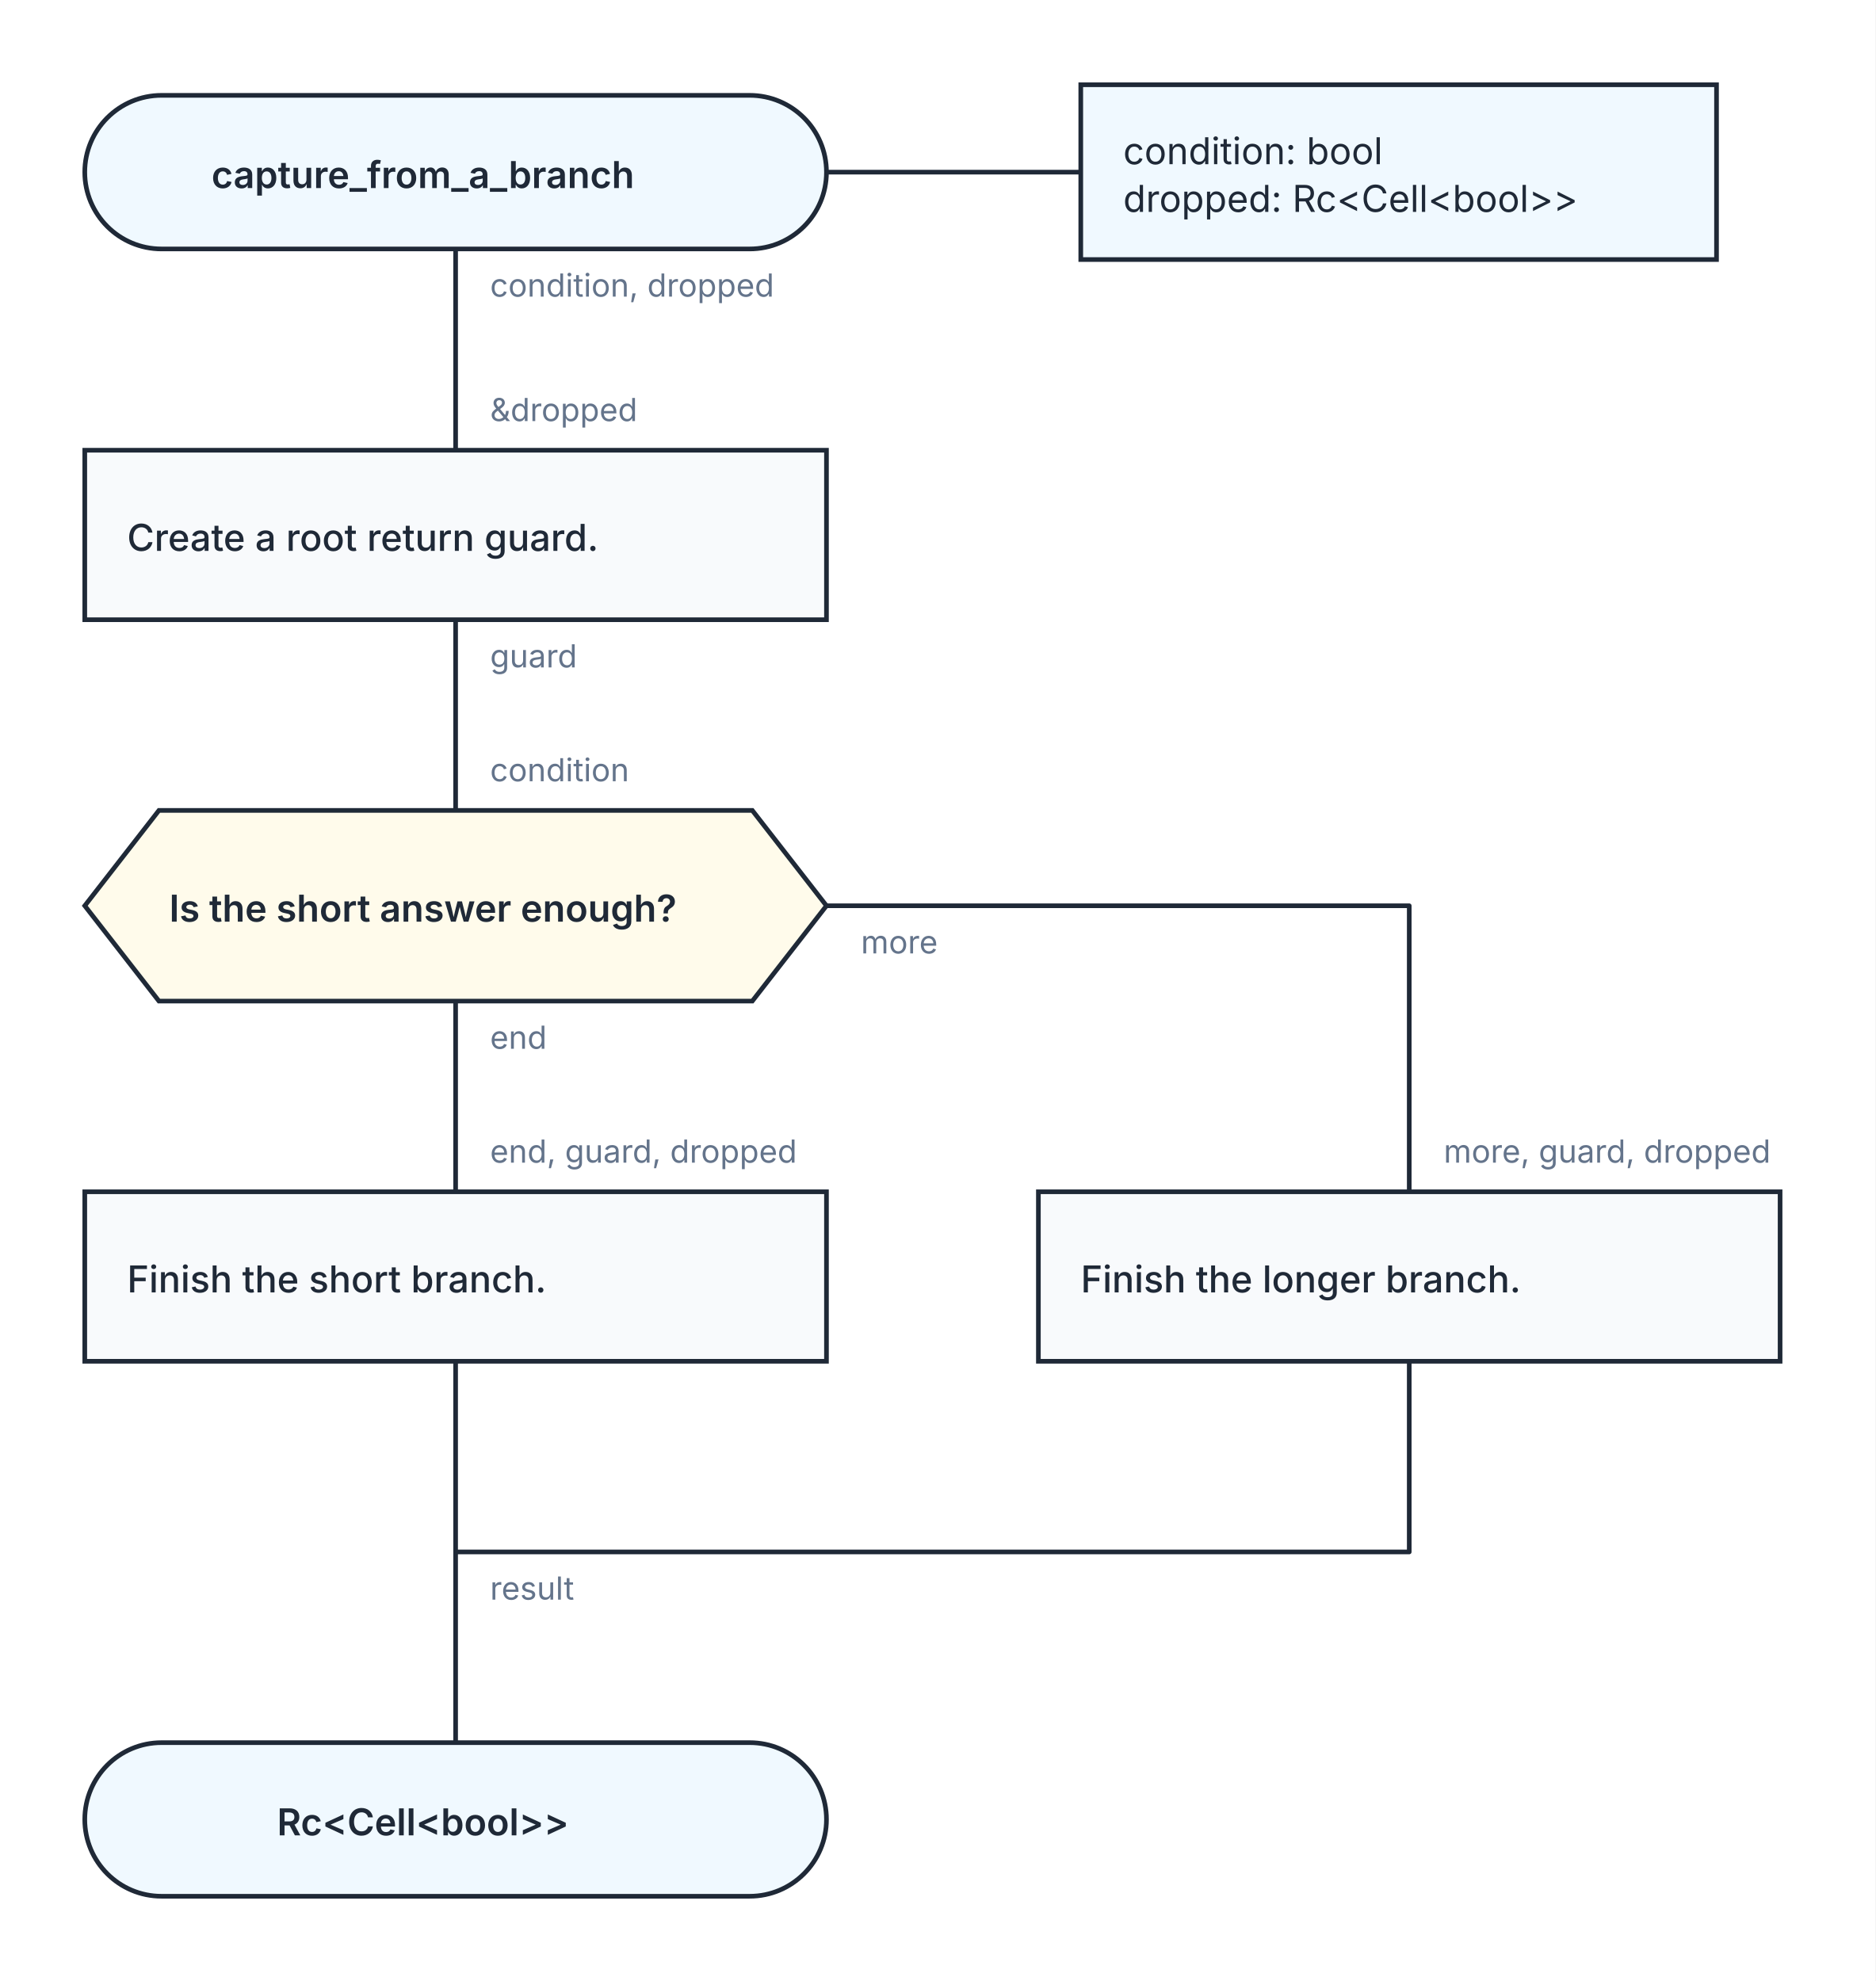
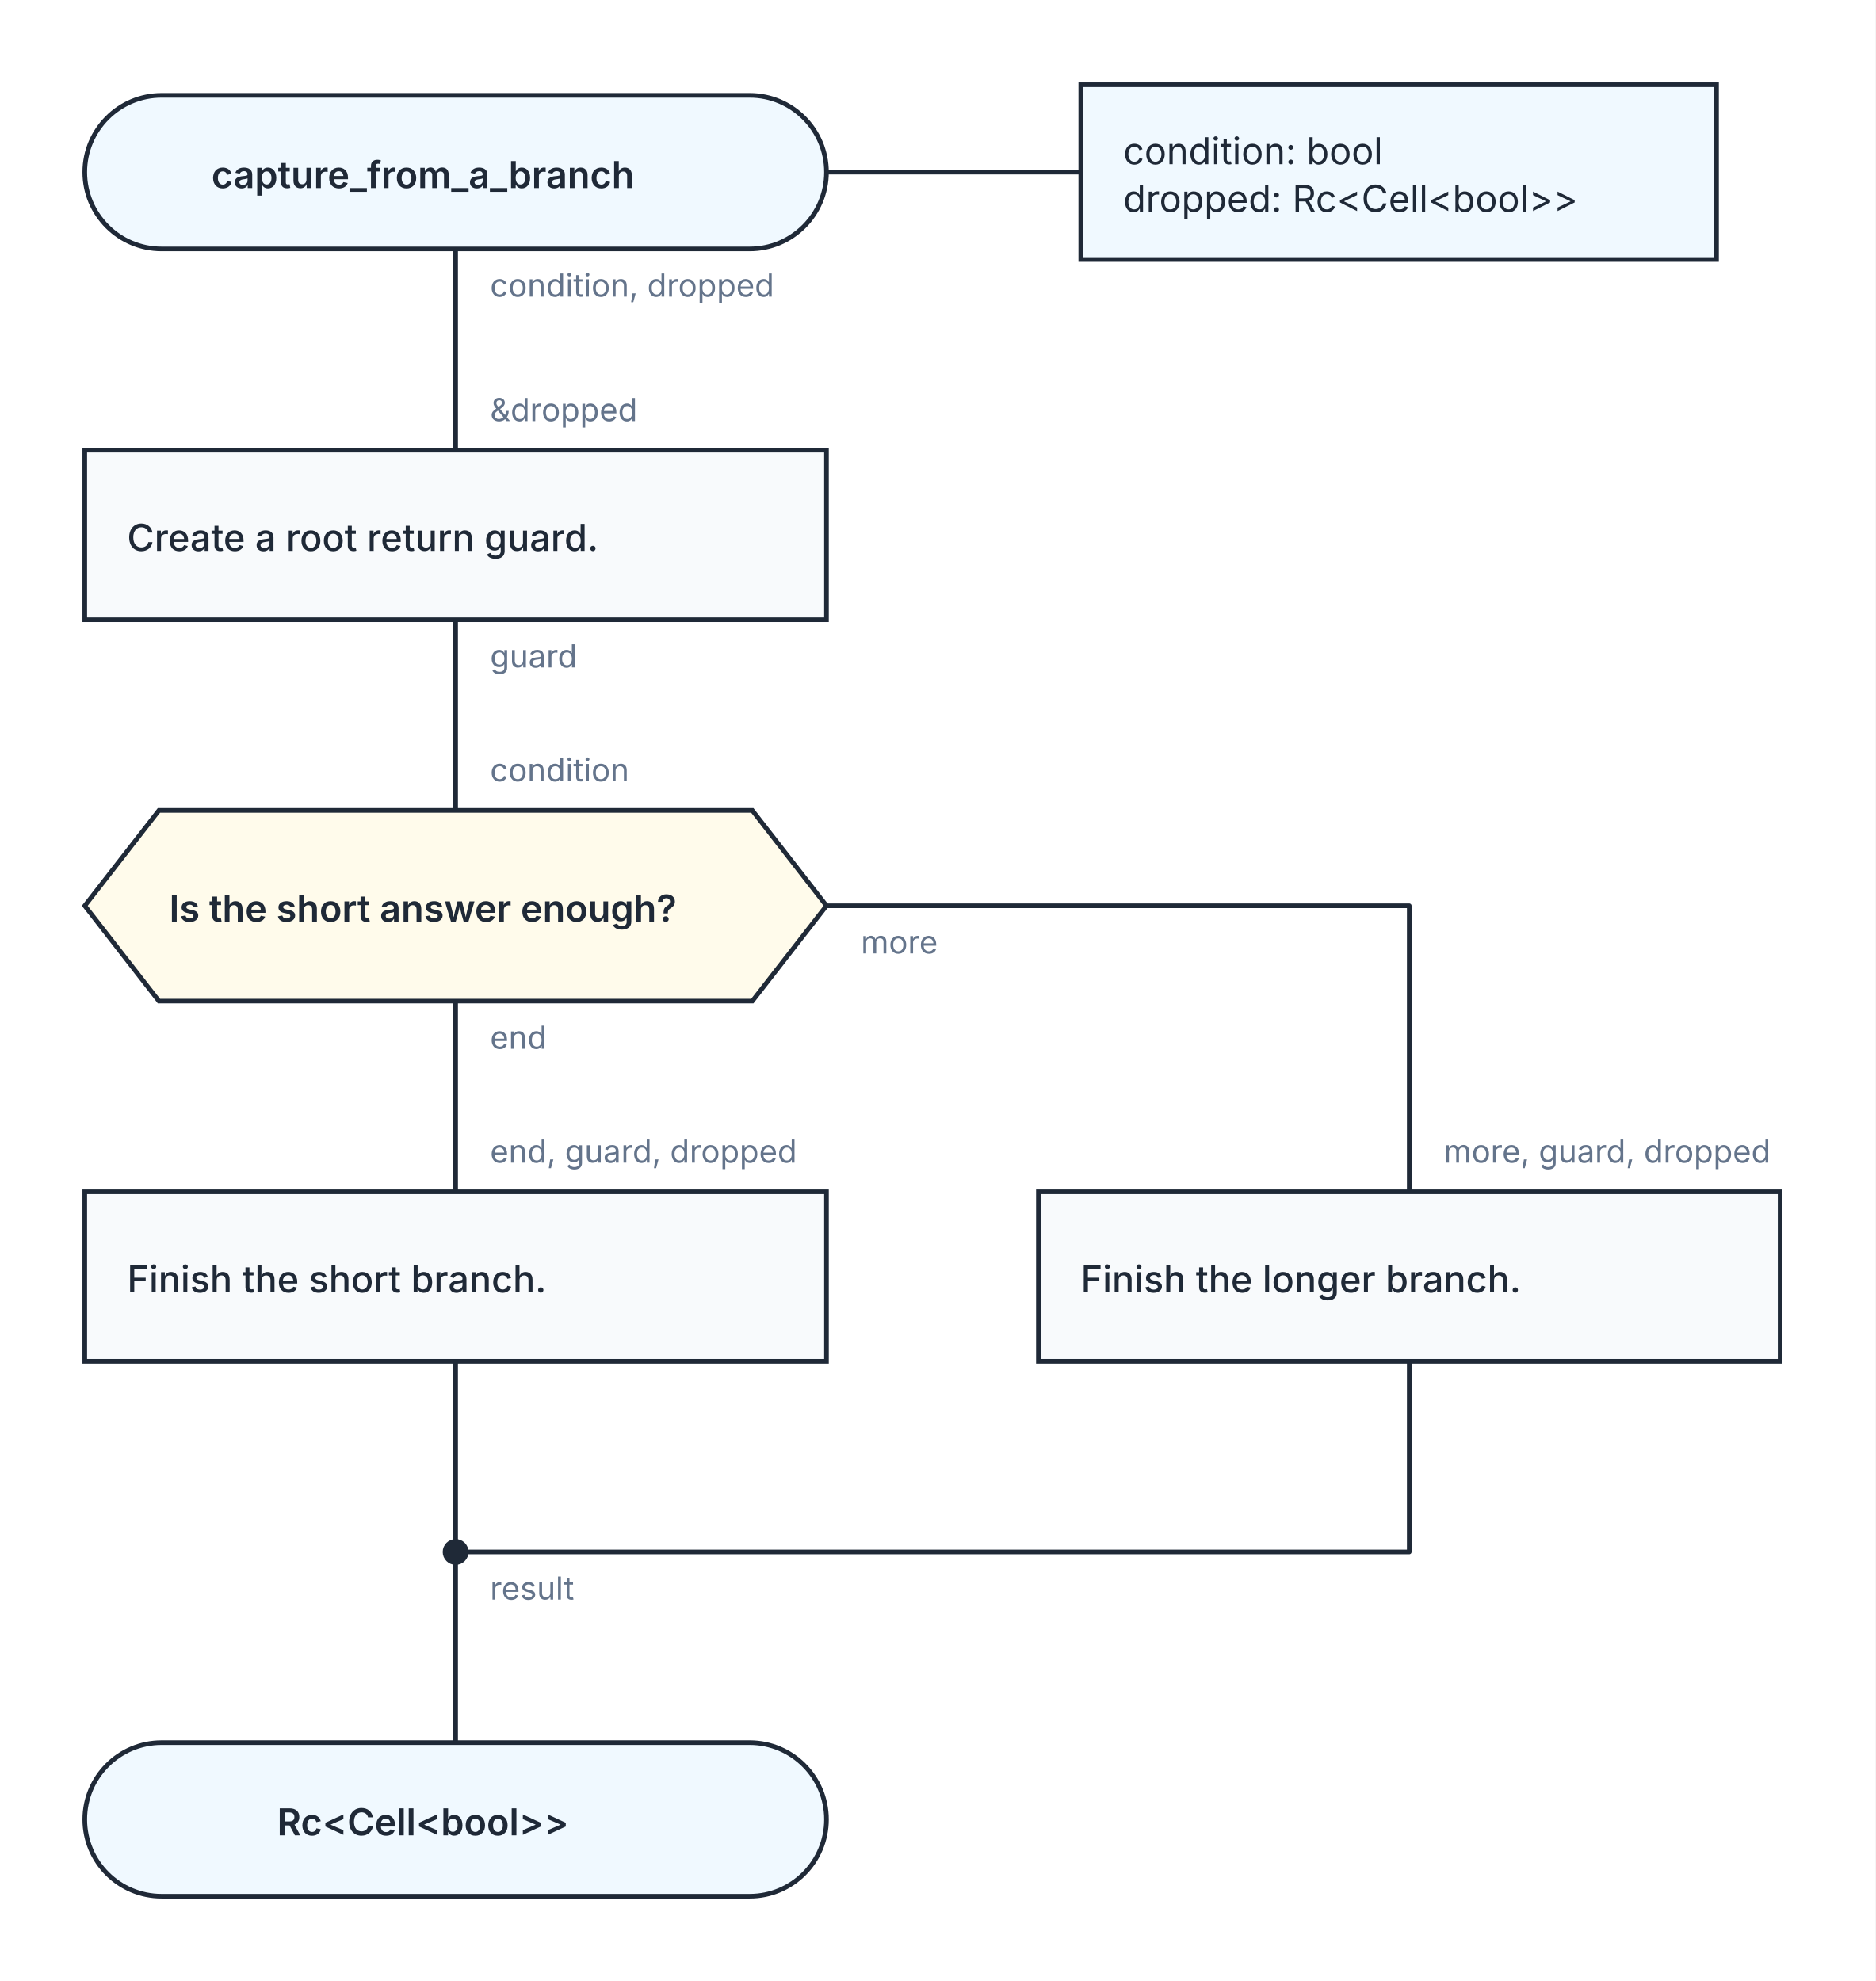
<svg xmlns="http://www.w3.org/2000/svg" width="708" height="748" viewBox="0 0 708 748" role="img" aria-labelledby="kaalang-title" aria-describedby="kaalang-description">
  <defs>
    <style>
      svg { color: #1f2937; font-family: Inter, ui-sans-serif, system-ui, -apple-system, BlinkMacSystemFont, "Segoe UI", sans-serif; text-rendering: optimizeLegibility; }
      .connection { fill: none; stroke: currentColor; stroke-width: 1.75; stroke-linecap: square; stroke-linejoin: round; }
      .connection-label { fill: #64748b; font-size: 12px; font-weight: 400; paint-order: stroke; stroke: #ffffff; stroke-width: 5px; stroke-linejoin: round; text-anchor: start; }
      .branch-label { fill: currentColor; font-weight: 500; }
      .parameter-link { fill: none; stroke: currentColor; stroke-width: 1.75; }
      .node-shape { fill: #ffffff; stroke: currentColor; stroke-width: 1.75; }
      .start .node-shape, .end .node-shape, .parameter-panel .node-shape { fill: #f0f9ff; }
      .action .node-shape { fill: #f8fafc; }
      .loop .node-shape { fill: #f0fdf4; stroke-width: 2; }
      .loop-marker { fill: #15803d; font-size: 20px; font-weight: 700; text-anchor: middle; }
      .question .node-shape { fill: #fffbeb; }
      .select .node-shape, .case .node-shape { fill: #f5f3ff; }
      .label { fill: currentColor; font-size: 14px; text-anchor: middle; }
      .start .label, .question .label, .select .label, .case .label, .end .label { font-weight: 600; }
      .action .label, .loop .label { font-weight: 500; text-anchor: start; }
      .parameter-panel .label { font-weight: 400; text-anchor: start; }
      .cycle-boundary { fill: #f0fdf433; stroke: #15803d; stroke-width: 1.5; stroke-dasharray: 7 5; }
      .cycle-caption { fill: #166534; font-size: 12px; font-weight: 600; paint-order: stroke; stroke: #ffffff; stroke-width: 4px; }
    </style>
  </defs>
  <rect width="100%" height="100%" fill="#ffffff" />
  <g class="cycle-regions">
  </g>
  <g class="connections">
    <path class="connection" d="       M 172 94 L 172 170       M 172 234 L 172 306       M 172 378 L 172 450       M 312 342 L 532 342 L 532 450       M 532 514 L 532 586 L 172 586       M 172 514 L 172 586       M 172 586 L 172 658     " />
    <text class="connection-label" x="185" y="604" xml:space="preserve">
      <tspan x="185" dy="0">result</tspan>
    </text>
    <text class="connection-label" x="185" y="112" xml:space="preserve">
      <tspan x="185" dy="0">condition, dropped</tspan>
    </text>
    <text class="connection-label" x="185" y="252" xml:space="preserve">
      <tspan x="185" dy="0">guard</tspan>
    </text>
    <text class="connection-label" x="185" y="396" xml:space="preserve">
      <tspan x="185" dy="0">end</tspan>
    </text>
    <text class="connection-label" x="325" y="360" xml:space="preserve">
      <tspan x="325" dy="0">more</tspan>
    </text>
    <text class="connection-label" x="185" y="159" xml:space="preserve">
      <tspan x="185" dy="0">&amp;dropped</tspan>
    </text>
    <text class="connection-label" x="185" y="295" xml:space="preserve">
      <tspan x="185" dy="0">condition</tspan>
    </text>
    <text class="connection-label" x="545" y="439" xml:space="preserve">
      <tspan x="545" dy="0">more, guard, dropped</tspan>
    </text>
    <text class="connection-label" x="185" y="439" xml:space="preserve">
      <tspan x="185" dy="0">end, guard, dropped</tspan>
    </text>
  </g>
  <g class="nodes">
    <path class="parameter-link" d="M 312 65 L 408 65" />
    <g class="parameter-panel" transform="translate(528 65)">
      <rect class="node-shape" x="-120" y="-33" width="240" height="66" />
      <text class="label" x="-104" y="-3" xml:space="preserve">
        <tspan x="-104" dy="0">condition: bool</tspan>
        <tspan x="-104" dy="18">dropped: Rc&lt;Cell&lt;bool&gt;&gt;</tspan>
      </text>
    </g>
+     <g class="node merge" transform="translate(172 586)">
+       <circle class="node-shape" r="4" style="fill: currentColor" />
+     </g>
    <g class="node start" transform="translate(172 65)">
      <rect class="node-shape" x="-140" y="-29" width="280" height="58" rx="29" />
      <text class="label" y="6" xml:space="preserve">
        <tspan x="0" dy="0">capture_from_a_branch</tspan>
      </text>
    </g>
    <g class="node action" transform="translate(172 202)">
      <rect class="node-shape" x="-140" y="-32" width="280" height="64" />
      <text class="label" y="6" xml:space="preserve">
        <tspan x="-124" dy="0">Create a root return guard.</tspan>
      </text>
    </g>
    <g class="node question" transform="translate(172 342)">
      <polygon class="node-shape" points="-112,-36 112,-36 140,0 112,36 -112,36 -140,0" />
      <text class="label" y="6" xml:space="preserve">
        <tspan x="0" dy="0">Is the short answer enough?</tspan>
      </text>
    </g>
    <g class="node action" transform="translate(532 482)">
      <rect class="node-shape" x="-140" y="-32" width="280" height="64" />
      <text class="label" y="6" xml:space="preserve">
        <tspan x="-124" dy="0">Finish the longer branch.</tspan>
      </text>
    </g>
    <g class="node action" transform="translate(172 482)">
      <rect class="node-shape" x="-140" y="-32" width="280" height="64" />
      <text class="label" y="6" xml:space="preserve">
        <tspan x="-124" dy="0">Finish the short branch.</tspan>
      </text>
    </g>
    <g class="node end" transform="translate(172 687)">
      <rect class="node-shape" x="-140" y="-29" width="280" height="58" rx="29" />
      <text class="label" y="6" xml:space="preserve">
        <tspan x="0" dy="0">Rc&lt;Cell&lt;bool&gt;&gt;</tspan>
      </text>
    </g>
  </g>
</svg>
